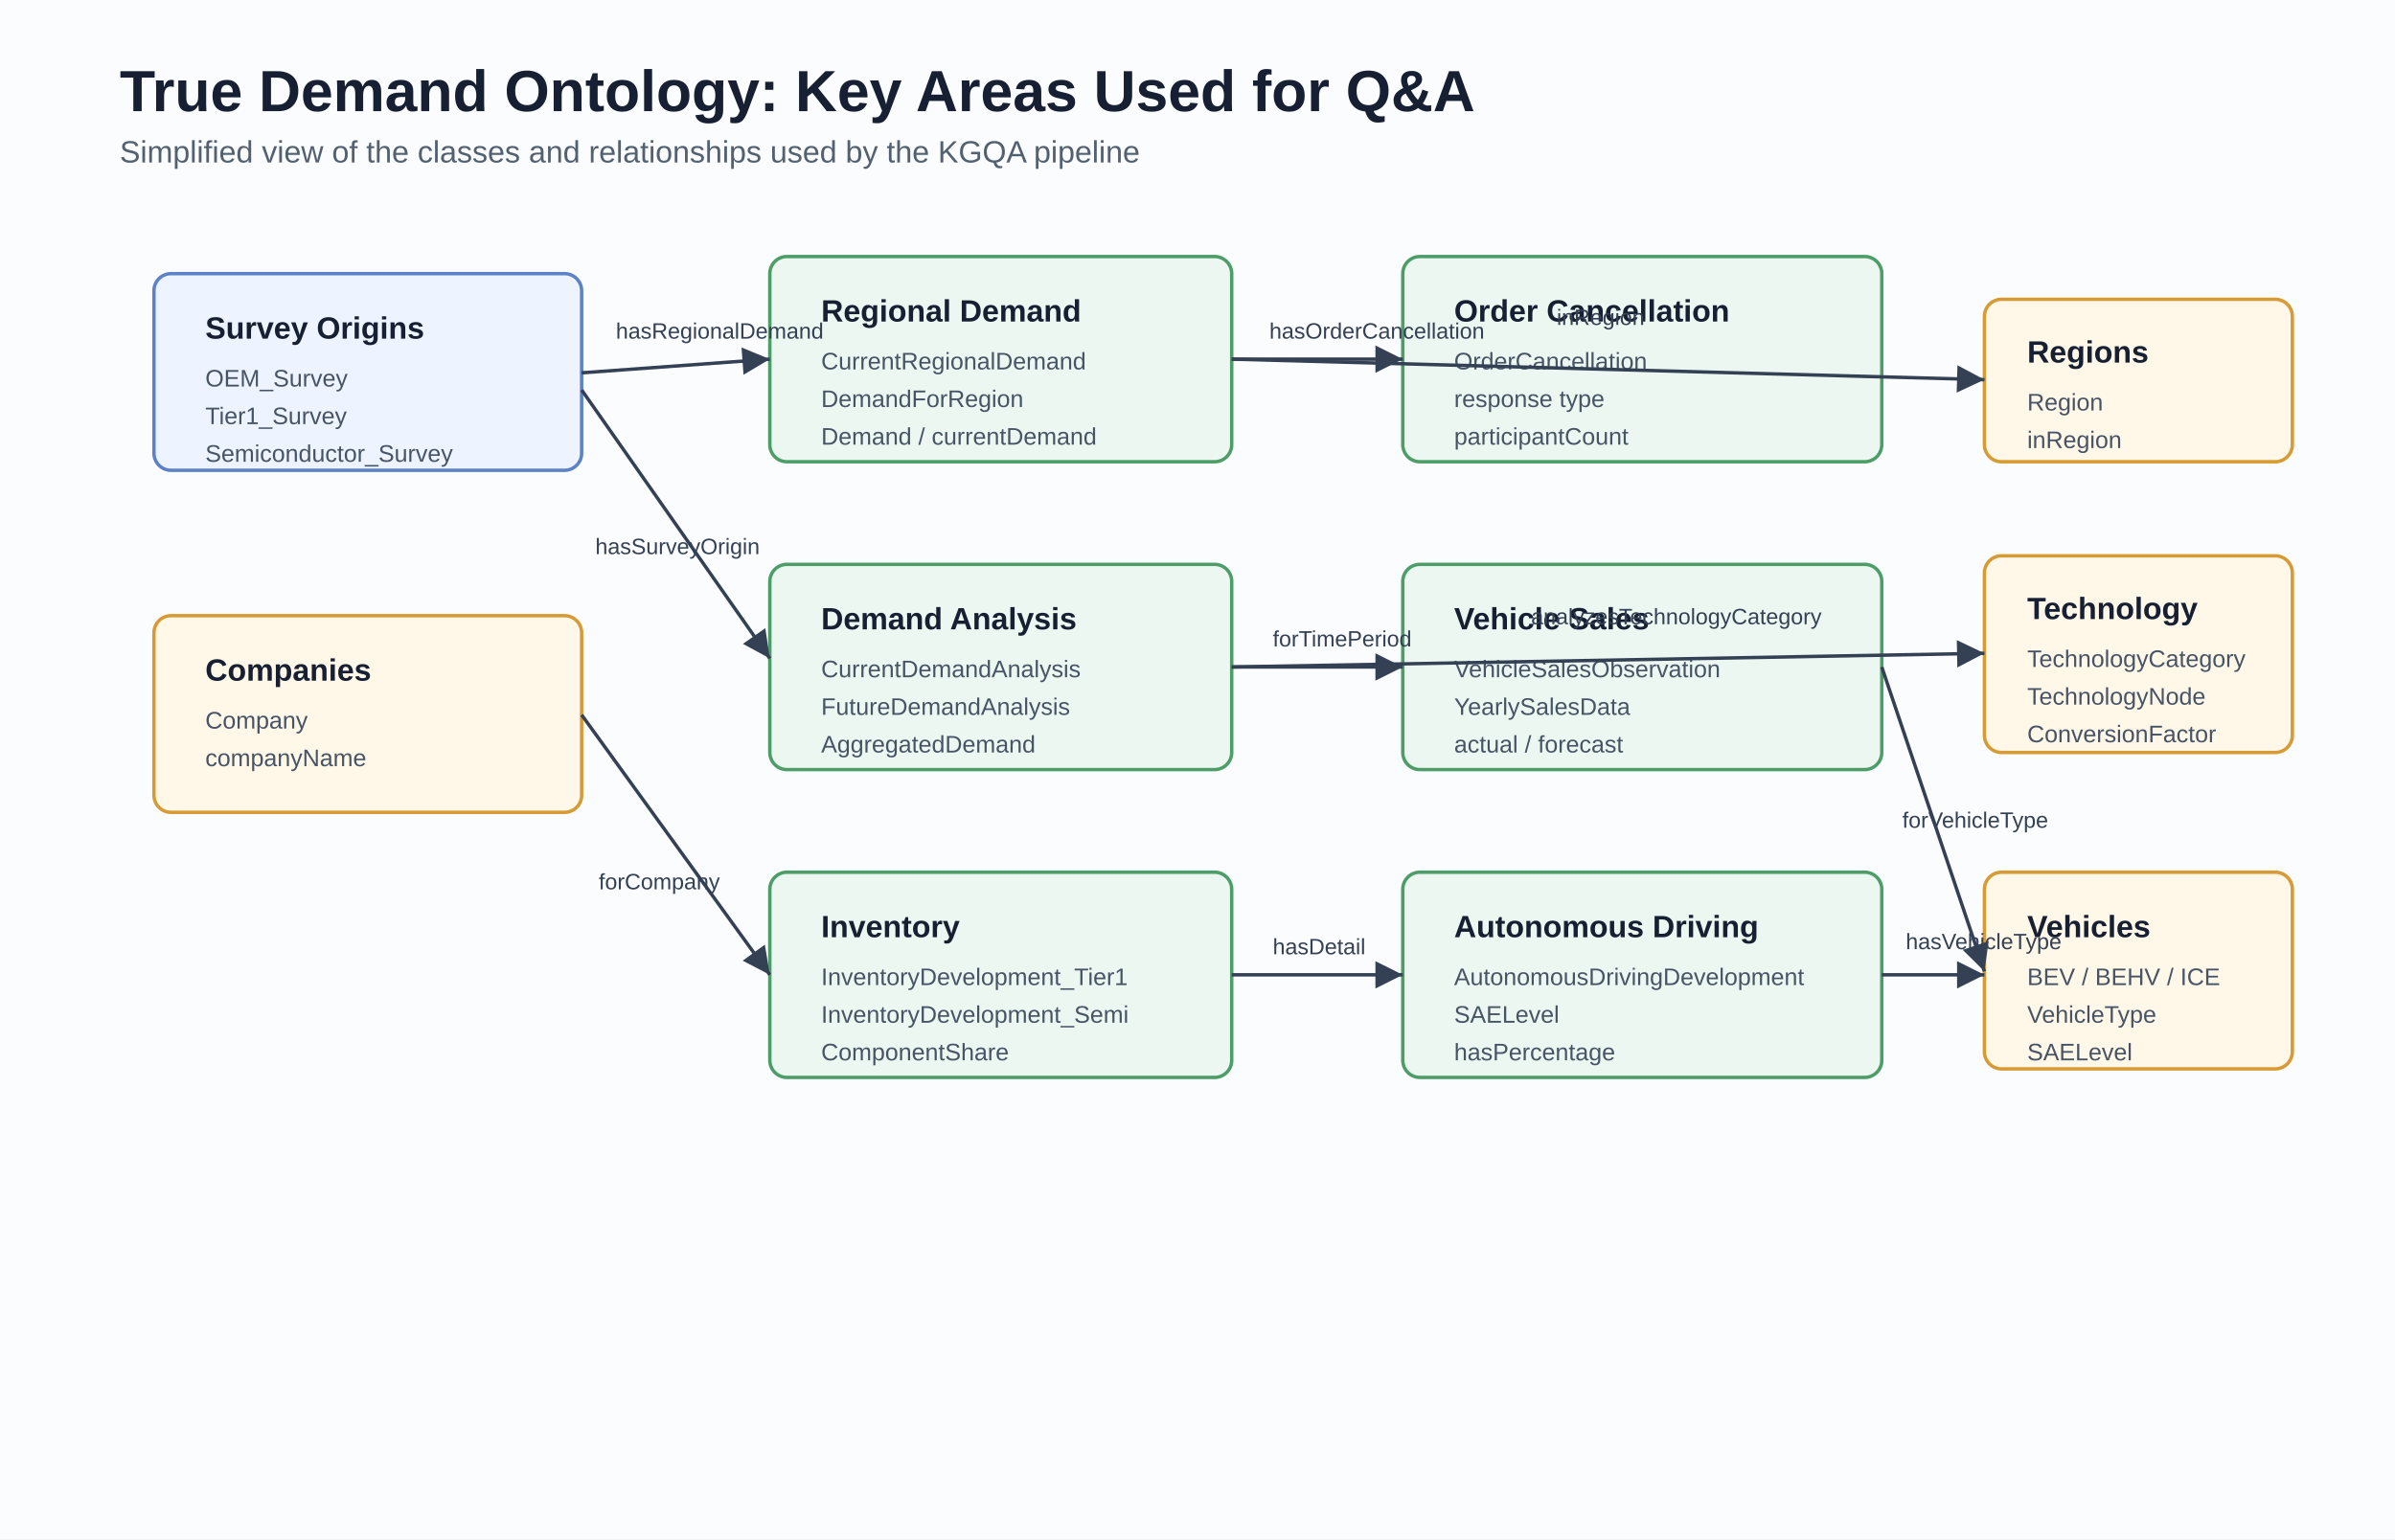
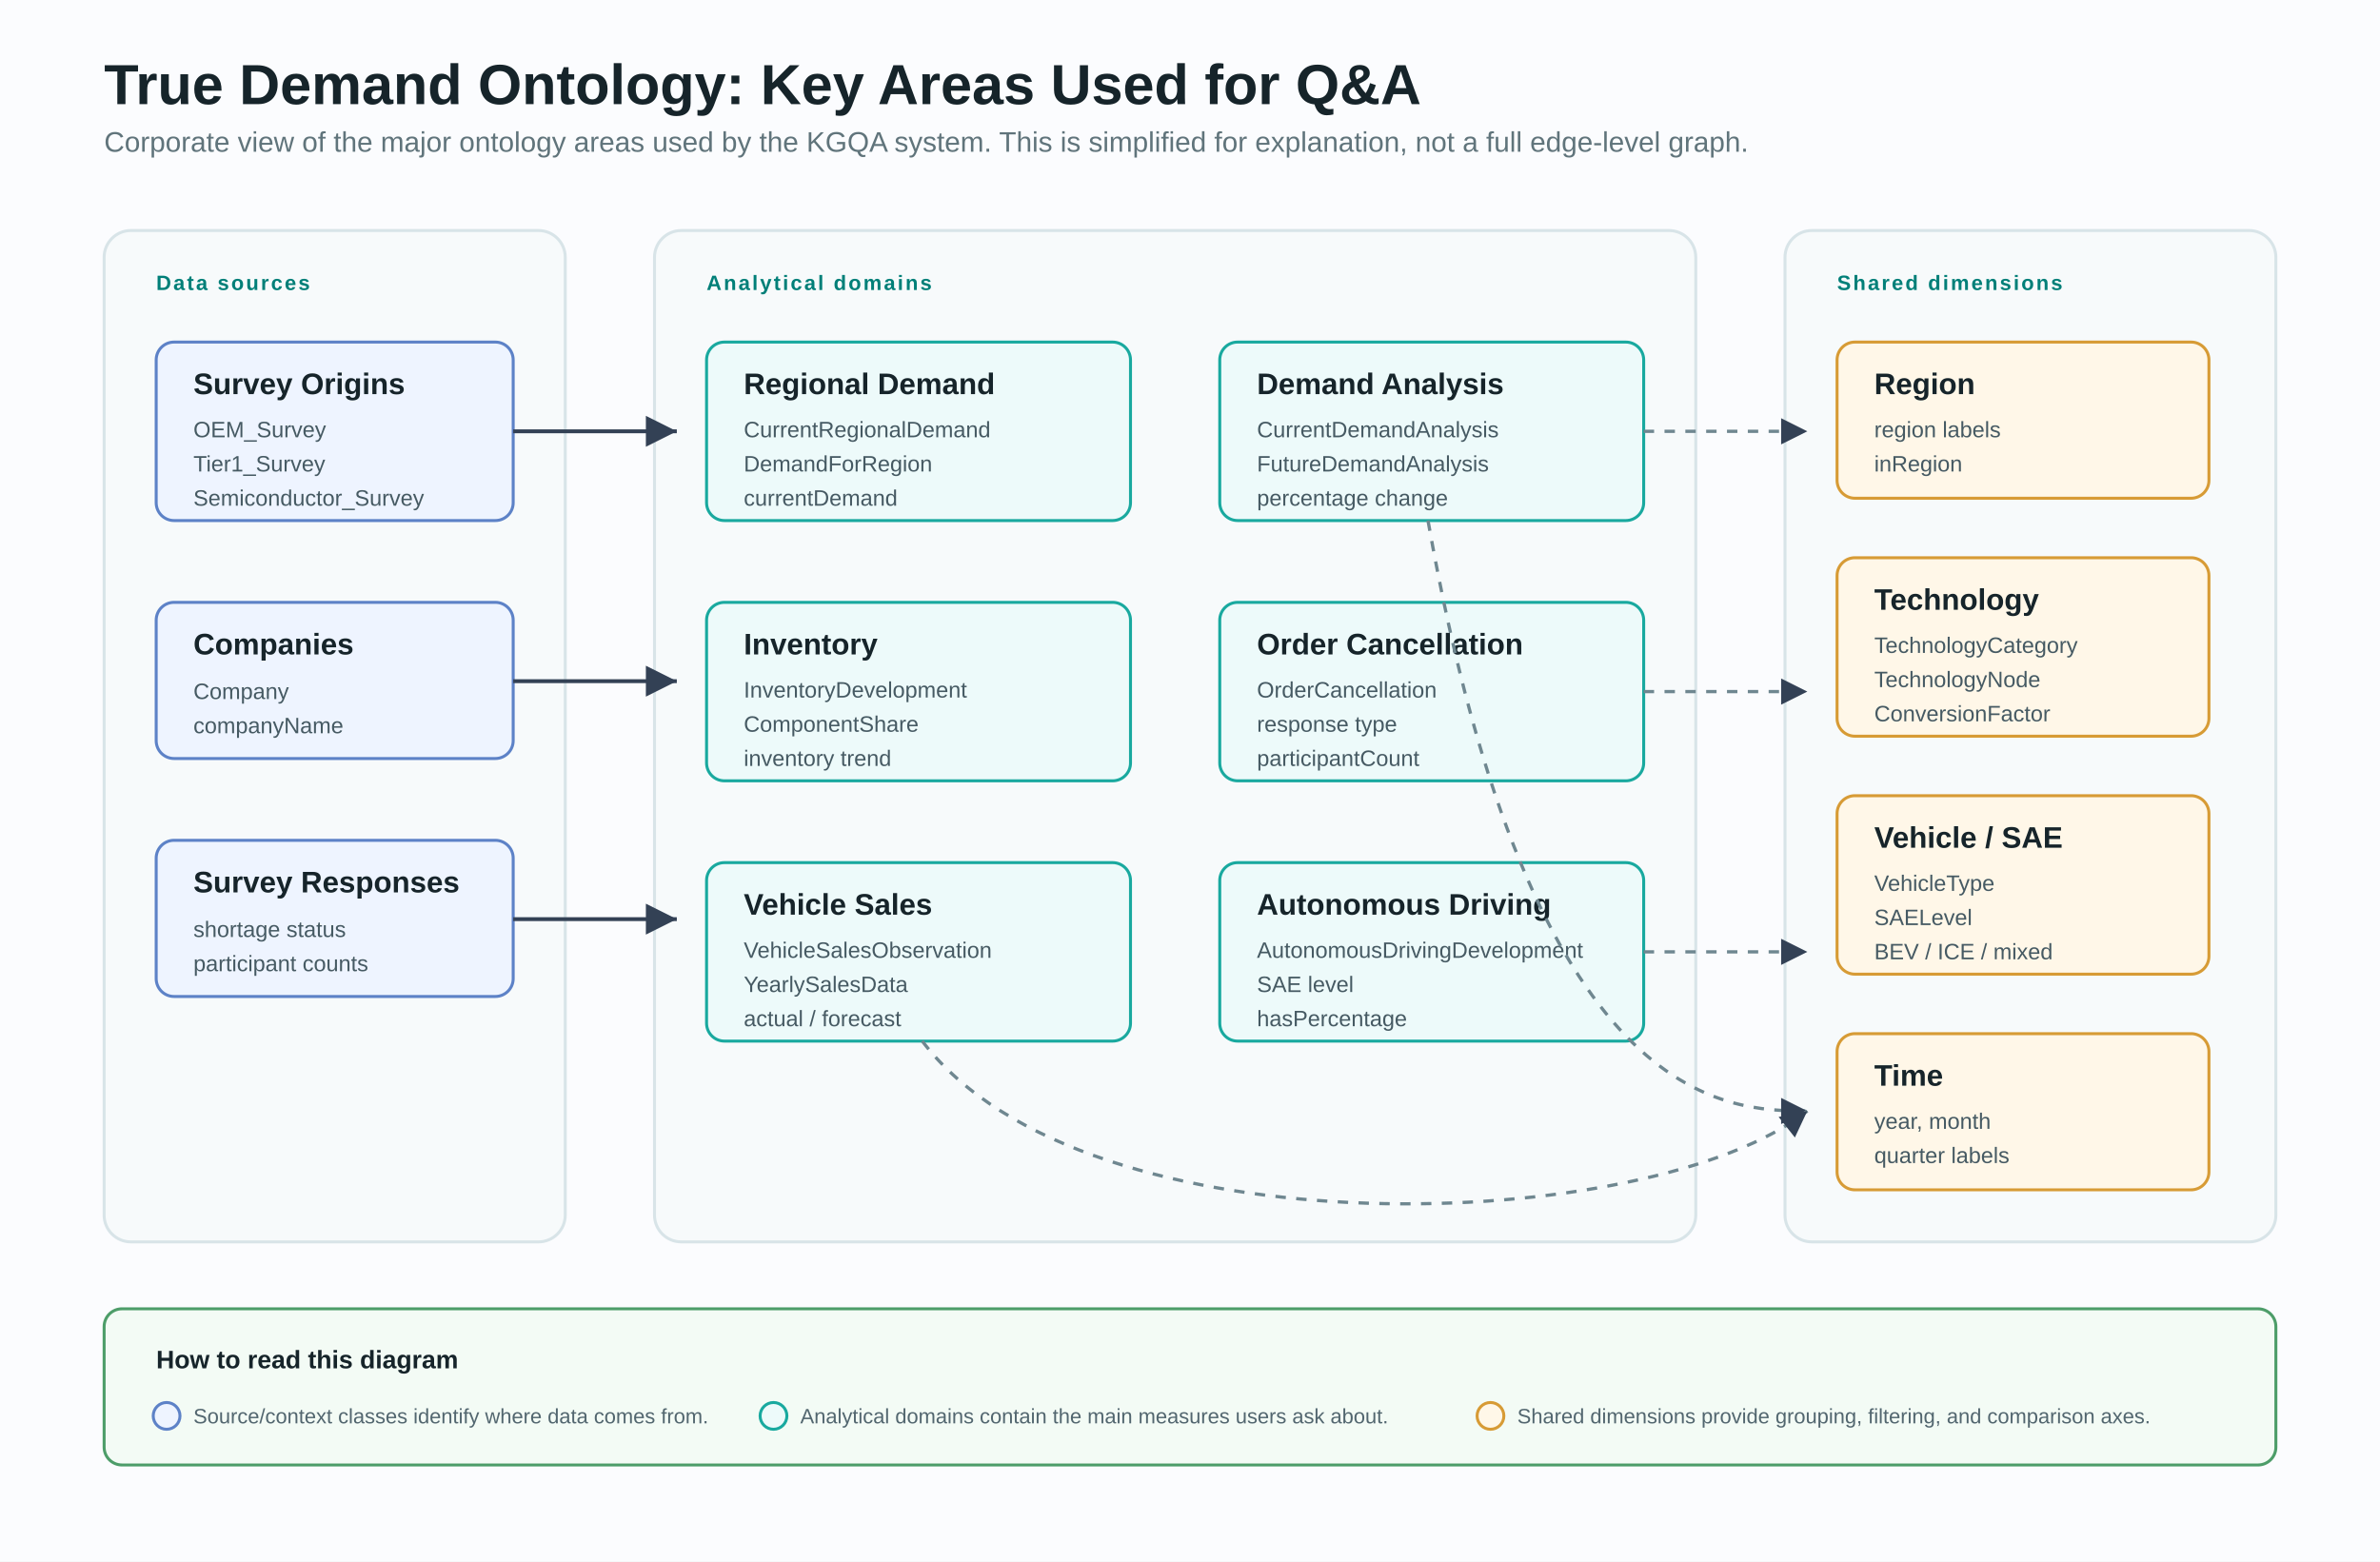
- <svg xmlns="http://www.w3.org/2000/svg" width="1400" height="900" viewBox="0 0 1400 900">
+ <svg xmlns="http://www.w3.org/2000/svg" width="1600" height="1050" viewBox="0 0 1600 1050">
  <defs>
    <marker id="arrow" markerWidth="12" markerHeight="12" refX="10" refY="6" orient="auto">
-       <path d="M2,2 L10,6 L2,10 Z" fill="#344054" />
+       <path d="M2,2 L10,6 L2,10 Z" fill="#334155" />
    </marker>
    <style>
-       text { font-family: Arial, Helvetica, sans-serif; fill: #172033; }
-       .title { font-size: 34px; font-weight: 700; }
-       .sub { font-size: 18px; fill: #526070; }
-       .node { fill: #ffffff; stroke: #8fa3b8; stroke-width: 2; rx: 10; }
-       .survey { fill: #eef4ff; stroke: #5d82c7; }
-       .measure { fill: #edf7f1; stroke: #4d9d69; }
-       .dim { fill: #fff7e8; stroke: #d79b35; }
-       .title2 { font-size: 18px; font-weight: 700; }
-       .txt { font-size: 14px; fill: #465466; }
-       .edge { stroke: #344054; stroke-width: 2; fill: none; marker-end: url(#arrow); }
-       .label { font-size: 13px; fill: #344054; }
+       text { font-family: Arial, Helvetica, sans-serif; fill: #16242a; }
+       .title { font-size: 38px; font-weight: 800; }
+       .sub { font-size: 19px; fill: #60747b; }
+       .section-label { font-size: 14px; font-weight: 800; fill: #007f78; letter-spacing: .1em; text-transform: uppercase; }
+       .panel { fill: #f7fafb; stroke: #d8e4e8; stroke-width: 2; rx: 18; }
+       .card { fill: #ffffff; stroke: #cbd9df; stroke-width: 2; rx: 12; }
+       .source { fill: #eef4ff; stroke: #5d82c7; }
+       .domain { fill: #edfafa; stroke: #19a99f; }
+       .dimension { fill: #fff7e8; stroke: #d79b35; }
+       .support { fill: #f3fbf5; stroke: #4d9d69; }
+       .card-title { font-size: 20px; font-weight: 800; }
+       .txt { font-size: 15px; fill: #465a63; }
+       .edge { stroke: #334155; stroke-width: 2.6; fill: none; marker-end: url(#arrow); }
+       .soft-edge { stroke: #6f8790; stroke-width: 2.2; fill: none; marker-end: url(#arrow); stroke-dasharray: 7 7; }
+       .legend-title { font-size: 17px; font-weight: 800; }
+       .legend { font-size: 14px; fill: #52666f; }
+       .dot-source { fill: #eef4ff; stroke: #5d82c7; stroke-width: 2; }
+       .dot-domain { fill: #edfafa; stroke: #19a99f; stroke-width: 2; }
+       .dot-dimension { fill: #fff7e8; stroke: #d79b35; stroke-width: 2; }
    </style>
  </defs>
-   <rect width="1400" height="900" fill="#fbfcfe" />
-   <text class="title" x="70" y="65">True Demand Ontology: Key Areas Used for Q&amp;A</text>
-   <text class="sub" x="70" y="95">Simplified view of the classes and relationships used by the KGQA pipeline</text>
-   <rect class="node survey" x="90" y="160" width="250" height="115" />
-   <text class="title2" x="120" y="198">Survey Origins</text>
-   <text class="txt" x="120" y="226">OEM_Survey</text>
-   <text class="txt" x="120" y="248">Tier1_Survey</text>
-   <text class="txt" x="120" y="270">Semiconductor_Survey</text>
-   <rect class="node dim" x="90" y="360" width="250" height="115" />
-   <text class="title2" x="120" y="398">Companies</text>
-   <text class="txt" x="120" y="426">Company</text>
-   <text class="txt" x="120" y="448">companyName</text>
-   <rect class="node measure" x="450" y="150" width="270" height="120" />
-   <text class="title2" x="480" y="188">Regional Demand</text>
-   <text class="txt" x="480" y="216">CurrentRegionalDemand</text>
-   <text class="txt" x="480" y="238">DemandForRegion</text>
-   <text class="txt" x="480" y="260">Demand / currentDemand</text>
-   <rect class="node measure" x="450" y="330" width="270" height="120" />
-   <text class="title2" x="480" y="368">Demand Analysis</text>
-   <text class="txt" x="480" y="396">CurrentDemandAnalysis</text>
-   <text class="txt" x="480" y="418">FutureDemandAnalysis</text>
-   <text class="txt" x="480" y="440">AggregatedDemand</text>
-   <rect class="node measure" x="450" y="510" width="270" height="120" />
-   <text class="title2" x="480" y="548">Inventory</text>
-   <text class="txt" x="480" y="576">InventoryDevelopment_Tier1</text>
-   <text class="txt" x="480" y="598">InventoryDevelopment_Semi</text>
-   <text class="txt" x="480" y="620">ComponentShare</text>
-   <rect class="node measure" x="820" y="150" width="280" height="120" />
-   <text class="title2" x="850" y="188">Order Cancellation</text>
-   <text class="txt" x="850" y="216">OrderCancellation</text>
-   <text class="txt" x="850" y="238">response type</text>
-   <text class="txt" x="850" y="260">participantCount</text>
-   <rect class="node measure" x="820" y="330" width="280" height="120" />
-   <text class="title2" x="850" y="368">Vehicle Sales</text>
-   <text class="txt" x="850" y="396">VehicleSalesObservation</text>
-   <text class="txt" x="850" y="418">YearlySalesData</text>
-   <text class="txt" x="850" y="440">actual / forecast</text>
-   <rect class="node measure" x="820" y="510" width="280" height="120" />
-   <text class="title2" x="850" y="548">Autonomous Driving</text>
-   <text class="txt" x="850" y="576">AutonomousDrivingDevelopment</text>
-   <text class="txt" x="850" y="598">SAELevel</text>
-   <text class="txt" x="850" y="620">hasPercentage</text>
-   <rect class="node dim" x="1160" y="175" width="180" height="95" />
-   <text class="title2" x="1185" y="212">Regions</text>
-   <text class="txt" x="1185" y="240">Region</text>
-   <text class="txt" x="1185" y="262">inRegion</text>
-   <rect class="node dim" x="1160" y="325" width="180" height="115" />
-   <text class="title2" x="1185" y="362">Technology</text>
-   <text class="txt" x="1185" y="390">TechnologyCategory</text>
-   <text class="txt" x="1185" y="412">TechnologyNode</text>
-   <text class="txt" x="1185" y="434">ConversionFactor</text>
-   <rect class="node dim" x="1160" y="510" width="180" height="115" />
-   <text class="title2" x="1185" y="548">Vehicles</text>
-   <text class="txt" x="1185" y="576">BEV / BEHV / ICE</text>
-   <text class="txt" x="1185" y="598">VehicleType</text>
-   <text class="txt" x="1185" y="620">SAELevel</text>
-   <path class="edge" d="M340 218 L450 210" />
-   <text class="label" x="360" y="198">hasRegionalDemand</text>
-   <path class="edge" d="M340 228 L450 385" />
-   <text class="label" x="348" y="324">hasSurveyOrigin</text>
-   <path class="edge" d="M340 418 L450 570" />
-   <text class="label" x="350" y="520">forCompany</text>
-   <path class="edge" d="M720 210 L820 210" />
-   <text class="label" x="742" y="198">hasOrderCancellation</text>
-   <path class="edge" d="M720 390 L820 390" />
-   <text class="label" x="744" y="378">forTimePeriod</text>
-   <path class="edge" d="M720 570 L820 570" />
-   <text class="label" x="744" y="558">hasDetail</text>
-   <path class="edge" d="M720 210 L1160 222" />
-   <text class="label" x="910" y="190">inRegion</text>
-   <path class="edge" d="M720 390 L1160 382" />
-   <text class="label" x="895" y="365">analyzesTechnologyCategory</text>
-   <path class="edge" d="M1100 390 L1160 568" />
-   <text class="label" x="1112" y="484">forVehicleType</text>
-   <path class="edge" d="M1100 570 L1160 570" />
-   <text class="label" x="1114" y="555">hasVehicleType</text>
+   <rect width="1600" height="1050" fill="#fbfcfe" />
+   <text class="title" x="70" y="70">True Demand Ontology: Key Areas Used for Q&amp;A</text>
+   <text class="sub" x="70" y="102">Corporate view of the major ontology areas used by the KGQA system. This is simplified for explanation, not a full edge-level graph.</text>
+   <rect class="panel" x="70" y="155" width="310" height="680" />
+   <rect class="panel" x="440" y="155" width="700" height="680" />
+   <rect class="panel" x="1200" y="155" width="330" height="680" />
+   <text class="section-label" x="105" y="195">Data sources</text>
+   <text class="section-label" x="475" y="195">Analytical domains</text>
+   <text class="section-label" x="1235" y="195">Shared dimensions</text>
+   <rect class="card source" x="105" y="230" width="240" height="120" />
+   <text class="card-title" x="130" y="265">Survey Origins</text>
+   <text class="txt" x="130" y="294">OEM_Survey</text>
+   <text class="txt" x="130" y="317">Tier1_Survey</text>
+   <text class="txt" x="130" y="340">Semiconductor_Survey</text>
+   <rect class="card source" x="105" y="405" width="240" height="105" />
+   <text class="card-title" x="130" y="440">Companies</text>
+   <text class="txt" x="130" y="470">Company</text>
+   <text class="txt" x="130" y="493">companyName</text>
+   <rect class="card source" x="105" y="565" width="240" height="105" />
+   <text class="card-title" x="130" y="600">Survey Responses</text>
+   <text class="txt" x="130" y="630">shortage status</text>
+   <text class="txt" x="130" y="653">participant counts</text>
+   <rect class="card domain" x="475" y="230" width="285" height="120" />
+   <text class="card-title" x="500" y="265">Regional Demand</text>
+   <text class="txt" x="500" y="294">CurrentRegionalDemand</text>
+   <text class="txt" x="500" y="317">DemandForRegion</text>
+   <text class="txt" x="500" y="340">currentDemand</text>
+   <rect class="card domain" x="820" y="230" width="285" height="120" />
+   <text class="card-title" x="845" y="265">Demand Analysis</text>
+   <text class="txt" x="845" y="294">CurrentDemandAnalysis</text>
+   <text class="txt" x="845" y="317">FutureDemandAnalysis</text>
+   <text class="txt" x="845" y="340">percentage change</text>
+   <rect class="card domain" x="475" y="405" width="285" height="120" />
+   <text class="card-title" x="500" y="440">Inventory</text>
+   <text class="txt" x="500" y="469">InventoryDevelopment</text>
+   <text class="txt" x="500" y="492">ComponentShare</text>
+   <text class="txt" x="500" y="515">inventory trend</text>
+   <rect class="card domain" x="820" y="405" width="285" height="120" />
+   <text class="card-title" x="845" y="440">Order Cancellation</text>
+   <text class="txt" x="845" y="469">OrderCancellation</text>
+   <text class="txt" x="845" y="492">response type</text>
+   <text class="txt" x="845" y="515">participantCount</text>
+   <rect class="card domain" x="475" y="580" width="285" height="120" />
+   <text class="card-title" x="500" y="615">Vehicle Sales</text>
+   <text class="txt" x="500" y="644">VehicleSalesObservation</text>
+   <text class="txt" x="500" y="667">YearlySalesData</text>
+   <text class="txt" x="500" y="690">actual / forecast</text>
+   <rect class="card domain" x="820" y="580" width="285" height="120" />
+   <text class="card-title" x="845" y="615">Autonomous Driving</text>
+   <text class="txt" x="845" y="644">AutonomousDrivingDevelopment</text>
+   <text class="txt" x="845" y="667">SAE level</text>
+   <text class="txt" x="845" y="690">hasPercentage</text>
+   <rect class="card dimension" x="1235" y="230" width="250" height="105" />
+   <text class="card-title" x="1260" y="265">Region</text>
+   <text class="txt" x="1260" y="294">region labels</text>
+   <text class="txt" x="1260" y="317">inRegion</text>
+   <rect class="card dimension" x="1235" y="375" width="250" height="120" />
+   <text class="card-title" x="1260" y="410">Technology</text>
+   <text class="txt" x="1260" y="439">TechnologyCategory</text>
+   <text class="txt" x="1260" y="462">TechnologyNode</text>
+   <text class="txt" x="1260" y="485">ConversionFactor</text>
+   <rect class="card dimension" x="1235" y="535" width="250" height="120" />
+   <text class="card-title" x="1260" y="570">Vehicle / SAE</text>
+   <text class="txt" x="1260" y="599">VehicleType</text>
+   <text class="txt" x="1260" y="622">SAELevel</text>
+   <text class="txt" x="1260" y="645">BEV / ICE / mixed</text>
+   <rect class="card dimension" x="1235" y="695" width="250" height="105" />
+   <text class="card-title" x="1260" y="730">Time</text>
+   <text class="txt" x="1260" y="759">year, month</text>
+   <text class="txt" x="1260" y="782">quarter labels</text>
+   <path class="edge" d="M345 290 H455" />
+   <path class="edge" d="M345 458 H455" />
+   <path class="edge" d="M345 618 H455" />
+   <path class="soft-edge" d="M1105 290 H1215" />
+   <path class="soft-edge" d="M1105 465 H1215" />
+   <path class="soft-edge" d="M1105 640 H1215" />
+   <path class="soft-edge" d="M960 350 C1030 745 1160 747 1215 747" />
+   <path class="soft-edge" d="M620 700 C730 845 1110 830 1215 747" />
+   <rect class="card support" x="70" y="880" width="1460" height="105" />
+   <text class="legend-title" x="105" y="920">How to read this diagram</text>
+   <circle class="dot-source" cx="112" cy="952" r="9" />
+   <text class="legend" x="130" y="957">Source/context classes identify where data comes from.</text>
+   <circle class="dot-domain" cx="520" cy="952" r="9" />
+   <text class="legend" x="538" y="957">Analytical domains contain the main measures users ask about.</text>
+   <circle class="dot-dimension" cx="1002" cy="952" r="9" />
+   <text class="legend" x="1020" y="957">Shared dimensions provide grouping, filtering, and comparison axes.</text>
</svg>
